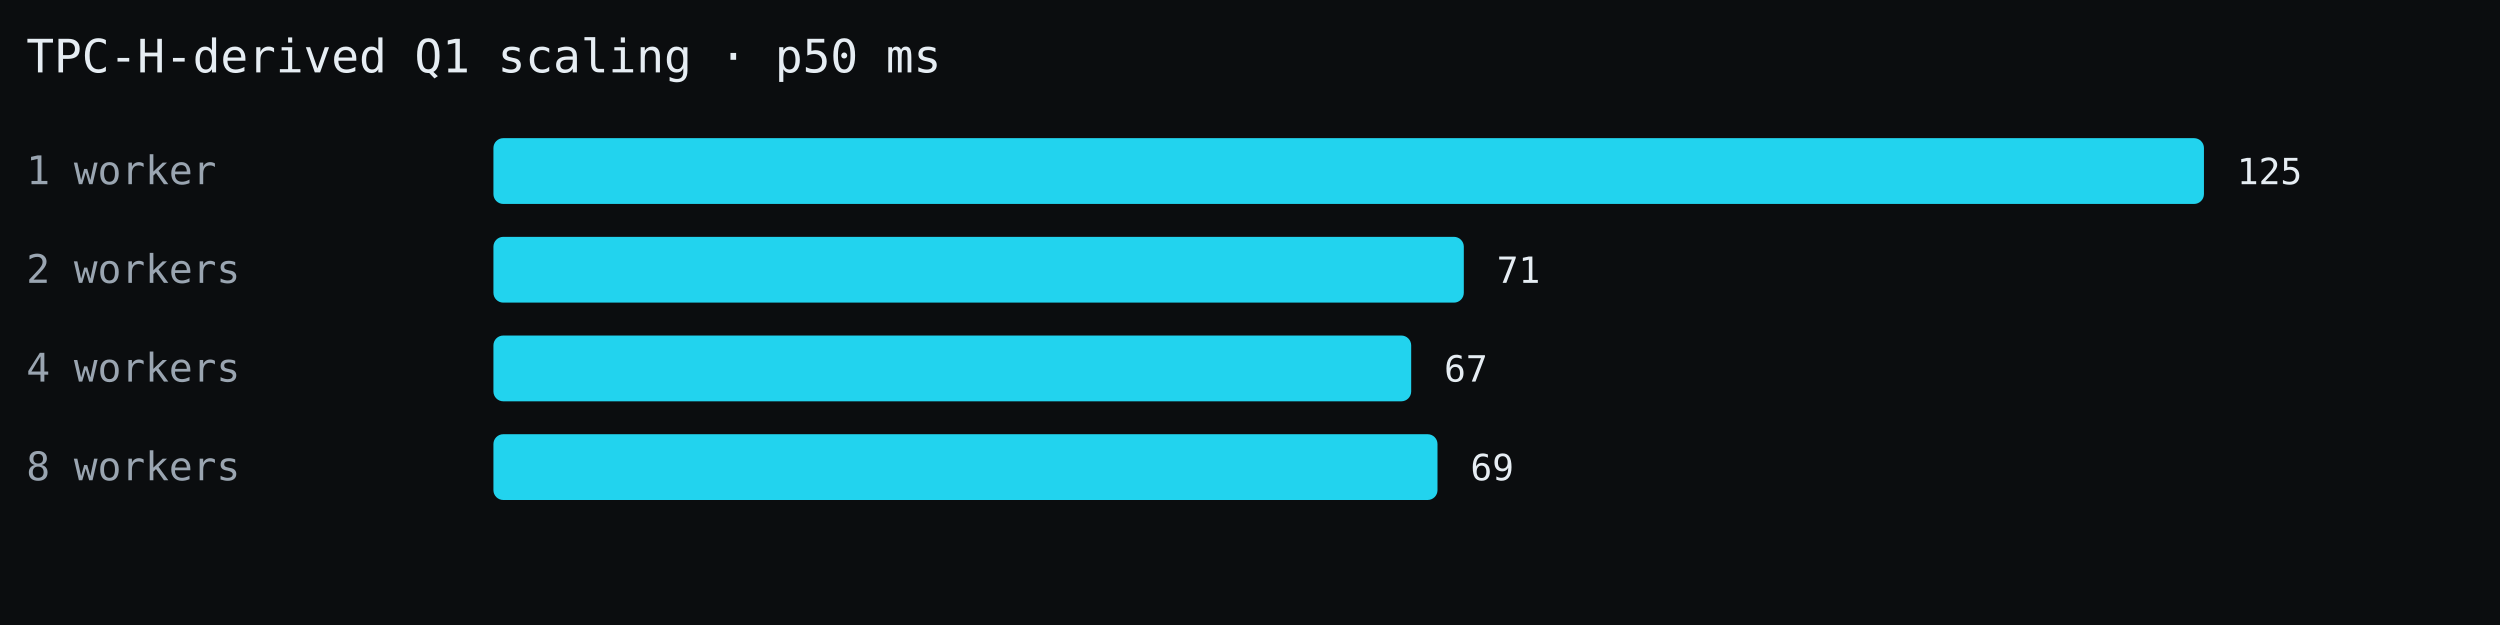
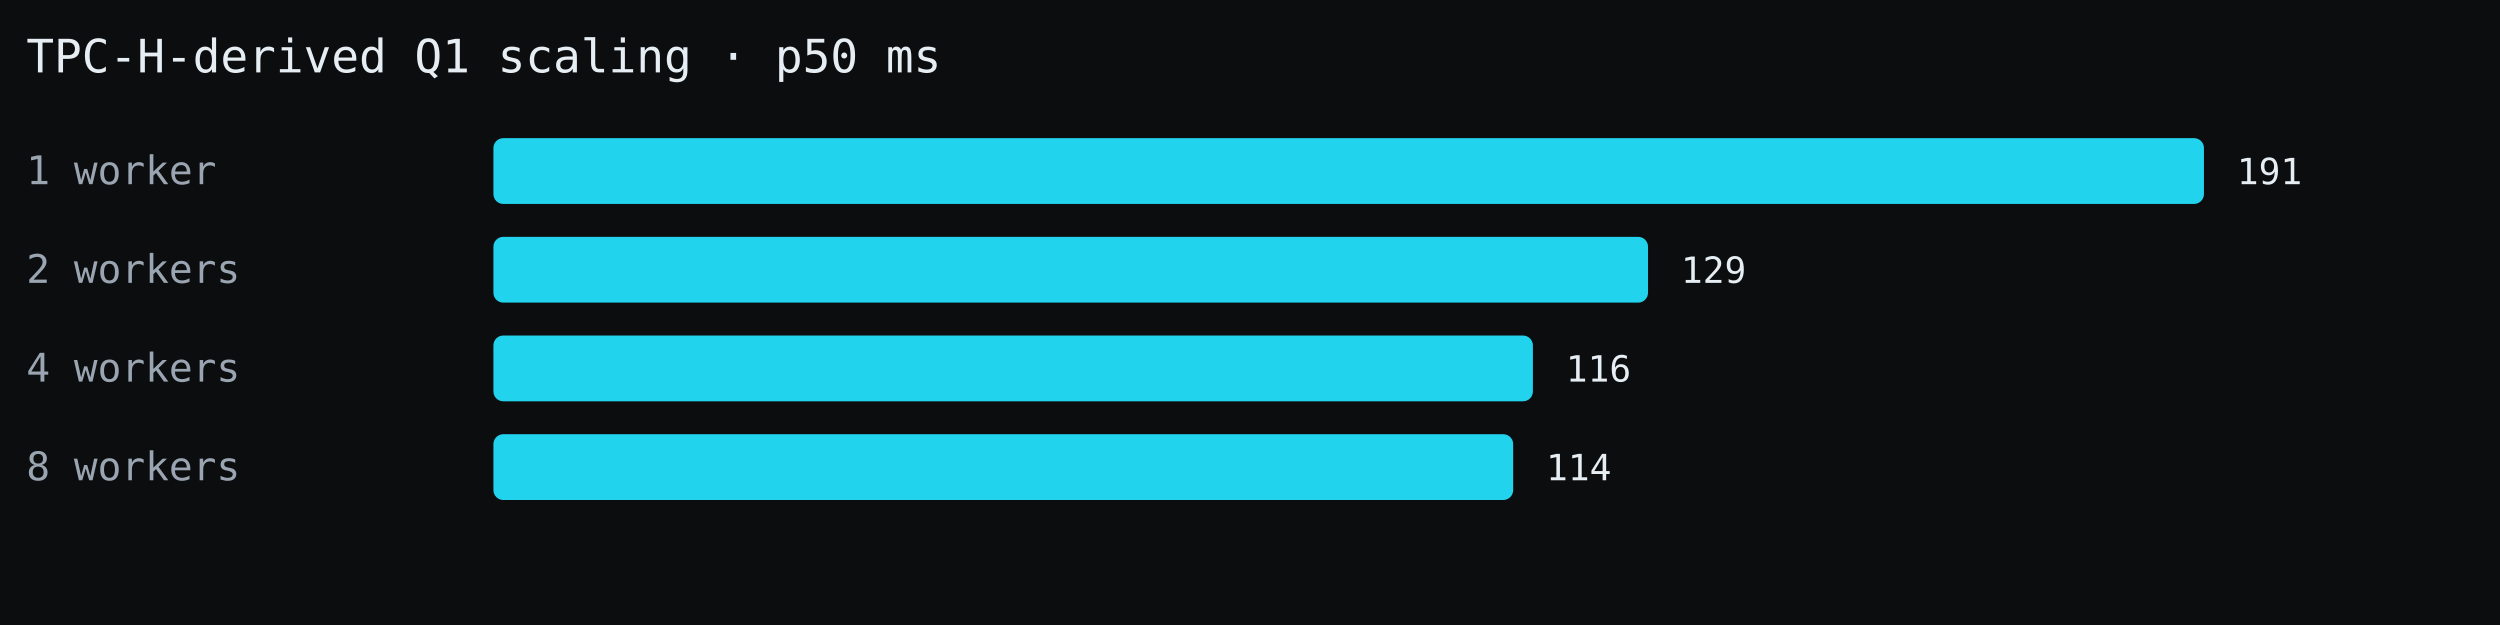
<svg xmlns="http://www.w3.org/2000/svg" width="760" height="190" viewBox="0 0 760 190">
  <rect width="760" height="190" fill="#0b0d0f" />
  <text x="8" y="22" fill="#e6edf3" font-family="monospace" font-size="14">TPC-H-derived Q1 scaling · p50 ms</text>
  <g font-family="monospace">
    <text x="8" y="56" fill="#9aa5b1" font-size="12">1 worker</text>
    <rect x="150" y="42" width="520" height="20" rx="3" fill="#22d3ee" />
-     <text x="680" y="56" fill="#e6edf3" font-size="11">125</text>
+     <text x="680" y="56" fill="#e6edf3" font-size="11">191</text>
    <text x="8" y="86" fill="#9aa5b1" font-size="12">2 workers</text>
-     <rect x="150" y="72" width="295" height="20" rx="3" fill="#22d3ee" />
-     <text x="455" y="86" fill="#e6edf3" font-size="11">71</text>
+     <rect x="150" y="72" width="351" height="20" rx="3" fill="#22d3ee" />
+     <text x="511" y="86" fill="#e6edf3" font-size="11">129</text>
    <text x="8" y="116" fill="#9aa5b1" font-size="12">4 workers</text>
-     <rect x="150" y="102" width="279" height="20" rx="3" fill="#22d3ee" />
-     <text x="439" y="116" fill="#e6edf3" font-size="11">67</text>
+     <rect x="150" y="102" width="316" height="20" rx="3" fill="#22d3ee" />
+     <text x="476" y="116" fill="#e6edf3" font-size="11">116</text>
    <text x="8" y="146" fill="#9aa5b1" font-size="12">8 workers</text>
-     <rect x="150" y="132" width="287" height="20" rx="3" fill="#22d3ee" />
-     <text x="447" y="146" fill="#e6edf3" font-size="11">69</text>
+     <rect x="150" y="132" width="310" height="20" rx="3" fill="#22d3ee" />
+     <text x="470" y="146" fill="#e6edf3" font-size="11">114</text>
  </g>
</svg>
